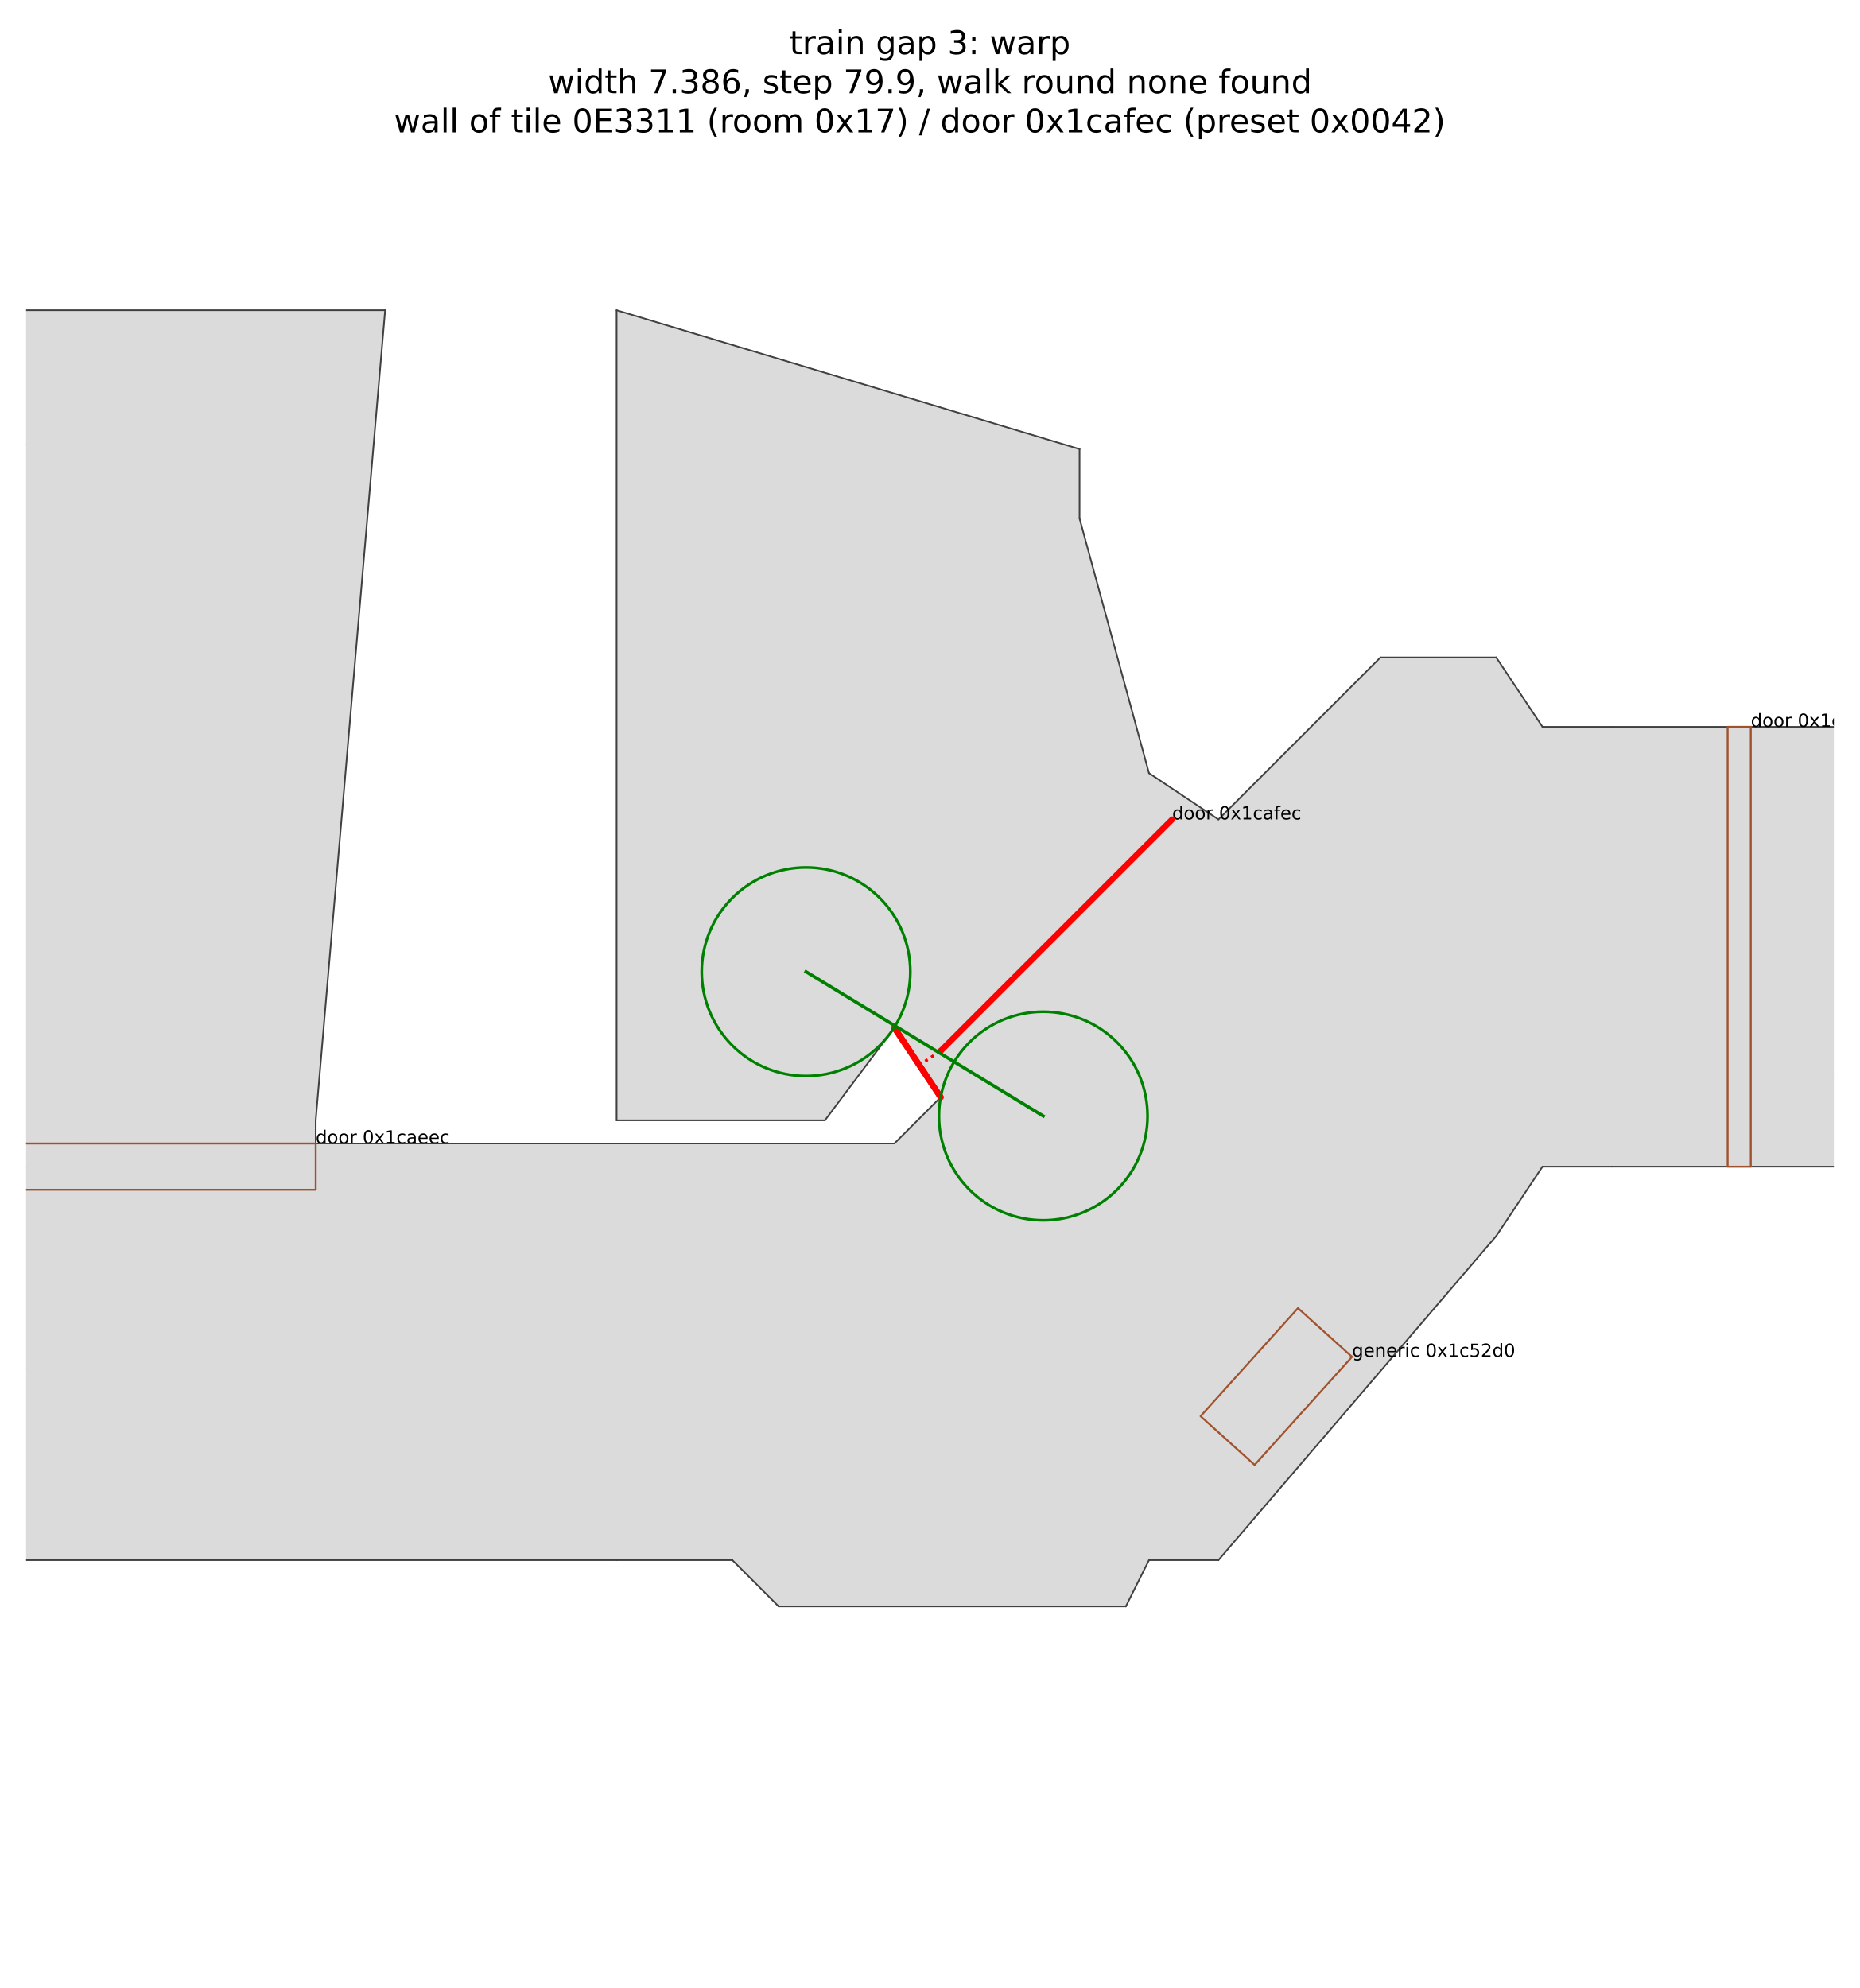
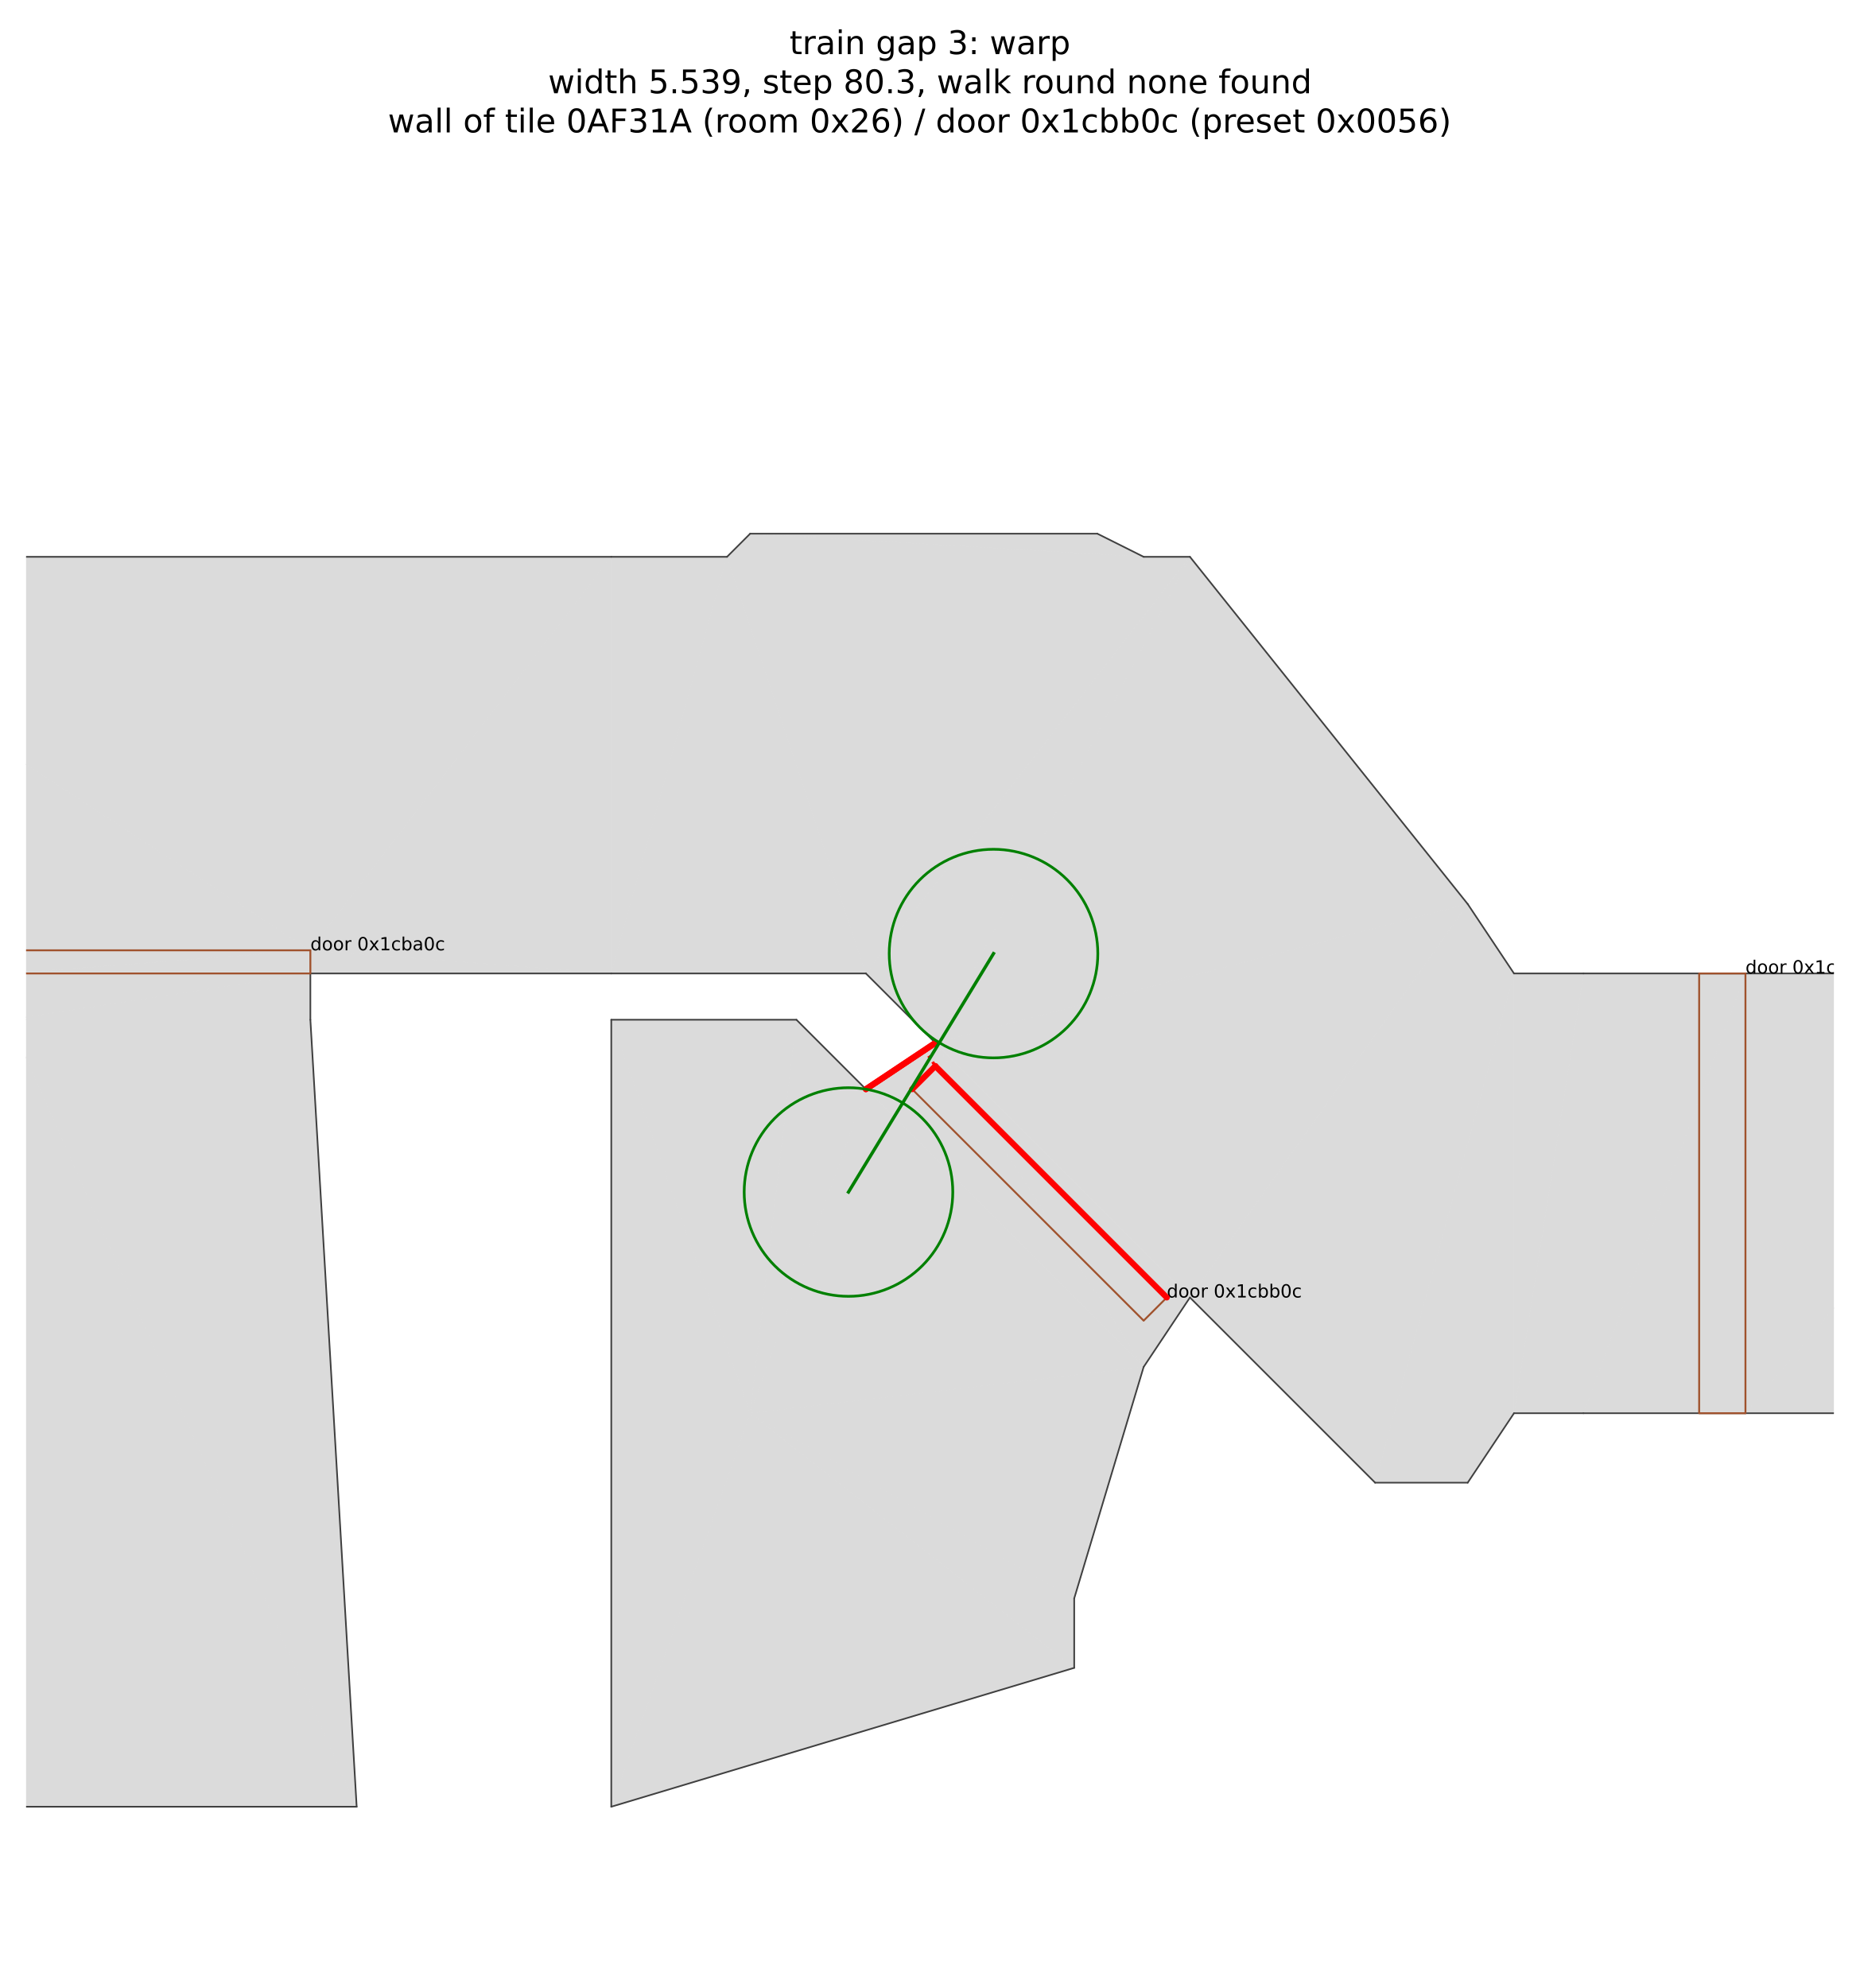
<svg xmlns="http://www.w3.org/2000/svg" width="513.36pt" height="548.704pt" viewBox="0 0 513.36 548.704" version="1.1">
  <style>path { vector-effect: non-scaling-stroke; }</style>
  <defs>
    <style type="text/css">*{stroke-linejoin: round; stroke-linecap: butt}</style>
  </defs>
  <g id="figure_1">
    <g id="patch_1">
      <path d="M 0 548.704  L 513.36 548.704  L 513.36 0  L 0 0  z " style="fill: #ffffff" />
    </g>
    <g id="axes_1">
      <g id="patch_2">
-         <path d="M 317.126 213.397  L 214.909 200.62  L 246.852 283.671  z " clip-path="url(#pb5d509a0ce)" style="fill: #dbdbdb; stroke: #dbdbdb; stroke-width: 0.3; stroke-linejoin: miter" />
+         <path d="M 405.091 249.517  L 328.428 153.689  L 258.154 287.848  z " clip-path="url(#pb5d509a0ce)" style="fill: #dbdbdb; stroke: #dbdbdb; stroke-width: 0.3; stroke-linejoin: miter" />
      </g>
      <g id="patch_3">
-         <path d="M 246.852 283.671  L 336.291 226.174  L 317.126 213.397  z " clip-path="url(#pb5d509a0ce)" style="fill: #dbdbdb; stroke: #dbdbdb; stroke-width: 0.3; stroke-linejoin: miter" />
+         <path d="M 200.658 153.689  L 168.715 268.682  L 238.989 268.682  z " clip-path="url(#pb5d509a0ce)" style="fill: #dbdbdb; stroke: #dbdbdb; stroke-width: 0.3; stroke-linejoin: miter" />
      </g>
      <g id="patch_4">
-         <path d="M 336.291 430.607  L 259.629 302.836  L 246.852 315.613  z " clip-path="url(#pb5d509a0ce)" style="fill: #dbdbdb; stroke: #dbdbdb; stroke-width: 0.3; stroke-linejoin: miter" />
+         <path d="M 207.047 390.064  L 168.715 281.459  L 168.715 498.669  z " clip-path="url(#pb5d509a0ce)" style="fill: #dbdbdb; stroke: #dbdbdb; stroke-width: 0.3; stroke-linejoin: miter" />
      </g>
      <g id="patch_5">
-         <path d="M 425.731 322.002  L 381.011 181.454  L 336.291 226.174  z " clip-path="url(#pb5d509a0ce)" style="fill: #dbdbdb; stroke: #dbdbdb; stroke-width: 0.3; stroke-linejoin: miter" />
+         <path d="M 315.651 153.689  L 302.874 147.3  L 207.047 147.3  z " clip-path="url(#pb5d509a0ce)" style="fill: #dbdbdb; stroke: #dbdbdb; stroke-width: 0.3; stroke-linejoin: miter" />
      </g>
      <g id="patch_6">
-         <path d="M 170.189 315.613  L 170.189 430.607  L 202.132 430.607  z " clip-path="url(#pb5d509a0ce)" style="fill: #dbdbdb; stroke: #dbdbdb; stroke-width: 0.3; stroke-linejoin: miter" />
+         <path d="M 379.537 409.23  L 417.868 390.064  L 417.868 268.682  z " clip-path="url(#pb5d509a0ce)" style="fill: #dbdbdb; stroke: #dbdbdb; stroke-width: 0.3; stroke-linejoin: miter" />
      </g>
      <g id="patch_7">
-         <path d="M 444.896 200.62  L 425.731 322.002  L 444.896 322.002  z " clip-path="url(#pb5d509a0ce)" style="fill: #dbdbdb; stroke: #dbdbdb; stroke-width: 0.3; stroke-linejoin: miter" />
+         <path d="M 207.047 390.064  L 168.715 498.669  L 296.486 460.338  z " clip-path="url(#pb5d509a0ce)" style="fill: #dbdbdb; stroke: #dbdbdb; stroke-width: 0.3; stroke-linejoin: miter" />
      </g>
      <g id="patch_8">
-         <path d="M 444.896 322.002  L 483.227 200.62  L 444.896 200.62  z " clip-path="url(#pb5d509a0ce)" style="fill: #dbdbdb; stroke: #dbdbdb; stroke-width: 0.3; stroke-linejoin: miter" />
+         <path d="M 168.715 153.689  L -80.437 153.689  L 85.664 262.294  z " clip-path="url(#pb5d509a0ce)" style="fill: #dbdbdb; stroke: #dbdbdb; stroke-width: 0.3; stroke-linejoin: miter" />
      </g>
      <g id="patch_9">
-         <path d="M -66.186 328.39  L 87.139 315.613  L 4.088 315.613  z " clip-path="url(#pb5d509a0ce)" style="fill: #dbdbdb; stroke: #dbdbdb; stroke-width: 0.3; stroke-linejoin: miter" />
+         <path d="M 85.664 268.682  L 2.613 268.682  L 2.613 281.459  z " clip-path="url(#pb5d509a0ce)" style="fill: #dbdbdb; stroke: #dbdbdb; stroke-width: 0.3; stroke-linejoin: miter" />
      </g>
      <g id="patch_10">
-         <path d="M -8.689 85.626  L 87.139 309.225  L 106.304 85.626  z " clip-path="url(#pb5d509a0ce)" style="fill: #dbdbdb; stroke: #dbdbdb; stroke-width: 0.3; stroke-linejoin: miter" />
+         <path d="M 328.428 358.122  L 379.537 409.23  L 417.868 268.682  z " clip-path="url(#pb5d509a0ce)" style="fill: #dbdbdb; stroke: #dbdbdb; stroke-width: 0.3; stroke-linejoin: miter" />
      </g>
      <g id="patch_11">
-         <path d="M 87.139 328.39  L -66.186 328.39  L -78.963 430.607  z " clip-path="url(#pb5d509a0ce)" style="fill: #dbdbdb; stroke: #dbdbdb; stroke-width: 0.3; stroke-linejoin: miter" />
+         <path d="M 315.651 377.287  L 258.154 287.848  L 238.989 300.625  z " clip-path="url(#pb5d509a0ce)" style="fill: #dbdbdb; stroke: #dbdbdb; stroke-width: 0.3; stroke-linejoin: miter" />
      </g>
      <g id="patch_12">
-         <path d="M 246.852 283.671  L 259.629 302.836  L 336.291 226.174  z " clip-path="url(#pb5d509a0ce)" style="fill: #dbdbdb; stroke: #dbdbdb; stroke-width: 0.3; stroke-linejoin: miter" />
+         <path d="M 238.989 268.682  L 258.154 287.848  L 328.428 153.689  z " clip-path="url(#pb5d509a0ce)" style="fill: #dbdbdb; stroke: #dbdbdb; stroke-width: 0.3; stroke-linejoin: miter" />
      </g>
      <g id="patch_13">
-         <path d="M 246.852 283.671  L 214.909 200.62  L 227.686 309.225  z " clip-path="url(#pb5d509a0ce)" style="fill: #dbdbdb; stroke: #dbdbdb; stroke-width: 0.3; stroke-linejoin: miter" />
+         <path d="M 238.989 300.625  L 207.047 390.064  L 315.651 377.287  z " clip-path="url(#pb5d509a0ce)" style="fill: #dbdbdb; stroke: #dbdbdb; stroke-width: 0.3; stroke-linejoin: miter" />
      </g>
      <g id="patch_14">
-         <path d="M 336.291 430.607  L 246.852 315.613  L 317.126 430.607  z " clip-path="url(#pb5d509a0ce)" style="fill: #dbdbdb; stroke: #dbdbdb; stroke-width: 0.3; stroke-linejoin: miter" />
+         <path d="M 200.658 153.689  L 168.715 153.689  L 168.715 268.682  z " clip-path="url(#pb5d509a0ce)" style="fill: #dbdbdb; stroke: #dbdbdb; stroke-width: 0.3; stroke-linejoin: miter" />
      </g>
      <g id="patch_15">
-         <path d="M 336.291 226.174  L 412.954 341.167  L 425.731 322.002  z " clip-path="url(#pb5d509a0ce)" style="fill: #dbdbdb; stroke: #dbdbdb; stroke-width: 0.3; stroke-linejoin: miter" />
+         <path d="M 437.033 268.682  L 417.868 390.064  L 437.033 390.064  z " clip-path="url(#pb5d509a0ce)" style="fill: #dbdbdb; stroke: #dbdbdb; stroke-width: 0.3; stroke-linejoin: miter" />
      </g>
      <g id="patch_16">
-         <path d="M 87.139 315.613  L 87.139 328.39  L 170.189 315.613  z " clip-path="url(#pb5d509a0ce)" style="fill: #dbdbdb; stroke: #dbdbdb; stroke-width: 0.3; stroke-linejoin: miter" />
+         <path d="M 437.033 390.064  L 481.753 268.682  L 437.033 268.682  z " clip-path="url(#pb5d509a0ce)" style="fill: #dbdbdb; stroke: #dbdbdb; stroke-width: 0.3; stroke-linejoin: miter" />
      </g>
      <g id="patch_17">
-         <path d="M 297.96 143.123  L 214.909 200.62  L 317.126 213.397  z " clip-path="url(#pb5d509a0ce)" style="fill: #dbdbdb; stroke: #dbdbdb; stroke-width: 0.3; stroke-linejoin: miter" />
+         <path d="M 2.613 268.682  L 85.664 262.294  L -67.661 262.294  z " clip-path="url(#pb5d509a0ce)" style="fill: #dbdbdb; stroke: #dbdbdb; stroke-width: 0.3; stroke-linejoin: miter" />
      </g>
      <g id="patch_18">
-         <path d="M 444.896 200.62  L 425.731 200.62  L 425.731 322.002  z " clip-path="url(#pb5d509a0ce)" style="fill: #dbdbdb; stroke: #dbdbdb; stroke-width: 0.3; stroke-linejoin: miter" />
+         <path d="M -80.437 153.689  L -67.661 262.294  L 85.664 262.294  z " clip-path="url(#pb5d509a0ce)" style="fill: #dbdbdb; stroke: #dbdbdb; stroke-width: 0.3; stroke-linejoin: miter" />
      </g>
      <g id="patch_19">
-         <path d="M -66.186 328.39  L 87.139 328.39  L 87.139 315.613  z " clip-path="url(#pb5d509a0ce)" style="fill: #dbdbdb; stroke: #dbdbdb; stroke-width: 0.3; stroke-linejoin: miter" />
+         <path d="M 98.442 498.669  L 2.613 281.459  L -16.552 498.669  z " clip-path="url(#pb5d509a0ce)" style="fill: #dbdbdb; stroke: #dbdbdb; stroke-width: 0.3; stroke-linejoin: miter" />
      </g>
      <g id="patch_20">
-         <path d="M -8.689 85.626  L 4.088 309.225  L 87.139 309.225  z " clip-path="url(#pb5d509a0ce)" style="fill: #dbdbdb; stroke: #dbdbdb; stroke-width: 0.3; stroke-linejoin: miter" />
+         <path d="M 417.868 268.682  L 405.091 249.517  L 328.428 358.122  z " clip-path="url(#pb5d509a0ce)" style="fill: #dbdbdb; stroke: #dbdbdb; stroke-width: 0.3; stroke-linejoin: miter" />
      </g>
      <g id="patch_21">
-         <path d="M 444.896 322.002  L 483.227 322.002  L 483.227 200.62  z " clip-path="url(#pb5d509a0ce)" style="fill: #dbdbdb; stroke: #dbdbdb; stroke-width: 0.3; stroke-linejoin: miter" />
+         <path d="M 315.651 377.287  L 328.428 358.122  L 258.154 287.848  z " clip-path="url(#pb5d509a0ce)" style="fill: #dbdbdb; stroke: #dbdbdb; stroke-width: 0.3; stroke-linejoin: miter" />
      </g>
      <g id="patch_22">
-         <path d="M 336.291 226.174  L 259.629 302.836  L 412.954 341.167  z " clip-path="url(#pb5d509a0ce)" style="fill: #dbdbdb; stroke: #dbdbdb; stroke-width: 0.3; stroke-linejoin: miter" />
+         <path d="M 219.823 281.459  L 207.047 390.064  L 238.989 300.625  z " clip-path="url(#pb5d509a0ce)" style="fill: #dbdbdb; stroke: #dbdbdb; stroke-width: 0.3; stroke-linejoin: miter" />
      </g>
      <g id="patch_23">
-         <path d="M 246.852 315.613  L 202.132 430.607  L 317.126 430.607  z " clip-path="url(#pb5d509a0ce)" style="fill: #dbdbdb; stroke: #dbdbdb; stroke-width: 0.3; stroke-linejoin: miter" />
+         <path d="M 315.651 153.689  L 238.989 268.682  L 328.428 153.689  z " clip-path="url(#pb5d509a0ce)" style="fill: #dbdbdb; stroke: #dbdbdb; stroke-width: 0.3; stroke-linejoin: miter" />
      </g>
      <g id="patch_24">
-         <path d="M 87.139 328.39  L 170.189 430.607  L 170.189 315.613  z " clip-path="url(#pb5d509a0ce)" style="fill: #dbdbdb; stroke: #dbdbdb; stroke-width: 0.3; stroke-linejoin: miter" />
+         <path d="M 315.651 377.287  L 207.047 390.064  L 296.486 441.172  z " clip-path="url(#pb5d509a0ce)" style="fill: #dbdbdb; stroke: #dbdbdb; stroke-width: 0.3; stroke-linejoin: miter" />
      </g>
      <g id="patch_25">
-         <path d="M 214.909 200.62  L 297.96 143.123  L 297.96 123.957  z " clip-path="url(#pb5d509a0ce)" style="fill: #dbdbdb; stroke: #dbdbdb; stroke-width: 0.3; stroke-linejoin: miter" />
+         <path d="M 168.715 268.682  L 85.664 262.294  L 85.664 268.682  z " clip-path="url(#pb5d509a0ce)" style="fill: #dbdbdb; stroke: #dbdbdb; stroke-width: 0.3; stroke-linejoin: miter" />
      </g>
      <g id="patch_26">
-         <path d="M 214.909 200.62  L 170.189 309.225  L 227.686 309.225  z " clip-path="url(#pb5d509a0ce)" style="fill: #dbdbdb; stroke: #dbdbdb; stroke-width: 0.3; stroke-linejoin: miter" />
+         <path d="M 437.033 268.682  L 417.868 268.682  L 417.868 390.064  z " clip-path="url(#pb5d509a0ce)" style="fill: #dbdbdb; stroke: #dbdbdb; stroke-width: 0.3; stroke-linejoin: miter" />
      </g>
      <g id="patch_27">
-         <path d="M 202.132 430.607  L 310.737 443.384  L 317.126 430.607  z " clip-path="url(#pb5d509a0ce)" style="fill: #dbdbdb; stroke: #dbdbdb; stroke-width: 0.3; stroke-linejoin: miter" />
+         <path d="M 2.613 268.682  L 85.664 268.682  L 85.664 262.294  z " clip-path="url(#pb5d509a0ce)" style="fill: #dbdbdb; stroke: #dbdbdb; stroke-width: 0.3; stroke-linejoin: miter" />
      </g>
      <g id="patch_28">
-         <path d="M 381.011 181.454  L 425.731 200.62  L 412.954 181.454  z " clip-path="url(#pb5d509a0ce)" style="fill: #dbdbdb; stroke: #dbdbdb; stroke-width: 0.3; stroke-linejoin: miter" />
+         <path d="M 437.033 390.064  L 481.753 390.064  L 481.753 268.682  z " clip-path="url(#pb5d509a0ce)" style="fill: #dbdbdb; stroke: #dbdbdb; stroke-width: 0.3; stroke-linejoin: miter" />
      </g>
      <g id="patch_29">
-         <path d="M 87.139 309.225  L 4.088 315.613  L 87.139 315.613  z " clip-path="url(#pb5d509a0ce)" style="fill: #dbdbdb; stroke: #dbdbdb; stroke-width: 0.3; stroke-linejoin: miter" />
+         <path d="M 98.442 498.669  L 85.664 281.459  L 2.613 281.459  z " clip-path="url(#pb5d509a0ce)" style="fill: #dbdbdb; stroke: #dbdbdb; stroke-width: 0.3; stroke-linejoin: miter" />
      </g>
      <g id="patch_30">
-         <path d="M 591.832 200.62  L 483.227 200.62  L 483.227 322.002  z " clip-path="url(#pb5d509a0ce)" style="fill: #dbdbdb; stroke: #dbdbdb; stroke-width: 0.3; stroke-linejoin: miter" />
+         <path d="M 583.969 268.682  L 481.753 390.064  L 583.969 390.064  z " clip-path="url(#pb5d509a0ce)" style="fill: #dbdbdb; stroke: #dbdbdb; stroke-width: 0.3; stroke-linejoin: miter" />
      </g>
      <g id="patch_31">
-         <path d="M 591.832 200.62  L 483.227 322.002  L 591.832 322.002  z " clip-path="url(#pb5d509a0ce)" style="fill: #dbdbdb; stroke: #dbdbdb; stroke-width: 0.3; stroke-linejoin: miter" />
+         <path d="M 168.715 268.682  L 168.715 153.689  L 85.664 262.294  z " clip-path="url(#pb5d509a0ce)" style="fill: #dbdbdb; stroke: #dbdbdb; stroke-width: 0.3; stroke-linejoin: miter" />
      </g>
      <g id="patch_32">
-         <path d="M 259.629 302.836  L 336.291 430.607  L 412.954 341.167  z " clip-path="url(#pb5d509a0ce)" style="fill: #dbdbdb; stroke: #dbdbdb; stroke-width: 0.3; stroke-linejoin: miter" />
+         <path d="M 405.091 249.517  L 258.154 287.848  L 328.428 358.122  z " clip-path="url(#pb5d509a0ce)" style="fill: #dbdbdb; stroke: #dbdbdb; stroke-width: 0.3; stroke-linejoin: miter" />
      </g>
      <g id="patch_33">
-         <path d="M 246.852 315.613  L 170.189 315.613  L 202.132 430.607  z " clip-path="url(#pb5d509a0ce)" style="fill: #dbdbdb; stroke: #dbdbdb; stroke-width: 0.3; stroke-linejoin: miter" />
+         <path d="M 315.651 153.689  L 200.658 153.689  L 238.989 268.682  z " clip-path="url(#pb5d509a0ce)" style="fill: #dbdbdb; stroke: #dbdbdb; stroke-width: 0.3; stroke-linejoin: miter" />
      </g>
      <g id="patch_34">
-         <path d="M 170.189 85.626  L 170.189 309.225  L 214.909 200.62  z " clip-path="url(#pb5d509a0ce)" style="fill: #dbdbdb; stroke: #dbdbdb; stroke-width: 0.3; stroke-linejoin: miter" />
+         <path d="M 219.823 281.459  L 168.715 281.459  L 207.047 390.064  z " clip-path="url(#pb5d509a0ce)" style="fill: #dbdbdb; stroke: #dbdbdb; stroke-width: 0.3; stroke-linejoin: miter" />
      </g>
      <g id="patch_35">
-         <path d="M 297.96 123.957  L 170.189 85.626  L 214.909 200.62  z " clip-path="url(#pb5d509a0ce)" style="fill: #dbdbdb; stroke: #dbdbdb; stroke-width: 0.3; stroke-linejoin: miter" />
+         <path d="M 296.486 460.338  L 296.486 441.172  L 207.047 390.064  z " clip-path="url(#pb5d509a0ce)" style="fill: #dbdbdb; stroke: #dbdbdb; stroke-width: 0.3; stroke-linejoin: miter" />
      </g>
      <g id="patch_36">
-         <path d="M 202.132 430.607  L 214.909 443.384  L 310.737 443.384  z " clip-path="url(#pb5d509a0ce)" style="fill: #dbdbdb; stroke: #dbdbdb; stroke-width: 0.3; stroke-linejoin: miter" />
+         <path d="M 315.651 153.689  L 207.047 147.3  L 200.658 153.689  z " clip-path="url(#pb5d509a0ce)" style="fill: #dbdbdb; stroke: #dbdbdb; stroke-width: 0.3; stroke-linejoin: miter" />
      </g>
      <g id="patch_37">
-         <path d="M 425.731 322.002  L 425.731 200.62  L 381.011 181.454  z " clip-path="url(#pb5d509a0ce)" style="fill: #dbdbdb; stroke: #dbdbdb; stroke-width: 0.3; stroke-linejoin: miter" />
+         <path d="M 405.091 409.23  L 417.868 390.064  L 379.537 409.23  z " clip-path="url(#pb5d509a0ce)" style="fill: #dbdbdb; stroke: #dbdbdb; stroke-width: 0.3; stroke-linejoin: miter" />
      </g>
      <g id="patch_38">
-         <path d="M 87.139 328.39  L -78.963 430.607  L 170.189 430.607  z " clip-path="url(#pb5d509a0ce)" style="fill: #dbdbdb; stroke: #dbdbdb; stroke-width: 0.3; stroke-linejoin: miter" />
+         <path d="M 85.664 268.682  L 2.613 281.459  L 85.664 281.459  z " clip-path="url(#pb5d509a0ce)" style="fill: #dbdbdb; stroke: #dbdbdb; stroke-width: 0.3; stroke-linejoin: miter" />
      </g>
      <g id="patch_39">
-         <path d="M 87.139 309.225  L 4.088 309.225  L 4.088 315.613  z " clip-path="url(#pb5d509a0ce)" style="fill: #dbdbdb; stroke: #dbdbdb; stroke-width: 0.3; stroke-linejoin: miter" />
+         <path d="M 583.969 268.682  L 481.753 268.682  L 481.753 390.064  z " clip-path="url(#pb5d509a0ce)" style="fill: #dbdbdb; stroke: #dbdbdb; stroke-width: 0.3; stroke-linejoin: miter" />
      </g>
      <g id="line2d_1">
-         <path d="M 336.291 226.174  L 317.126 213.397  " clip-path="url(#pb5d509a0ce)" style="fill: none; stroke: #404040; stroke-width: 0.6; stroke-linecap: round" />
+         <path d="M 405.091 249.517  L 328.428 153.689  " clip-path="url(#pb5d509a0ce)" style="fill: none; stroke: #404040; stroke-width: 0.6; stroke-linecap: round" />
      </g>
      <g id="line2d_2">
-         <path d="M 259.629 302.836  L 246.852 315.613  " clip-path="url(#pb5d509a0ce)" style="fill: none; stroke: #404040; stroke-width: 0.6; stroke-linecap: round" />
+         <path d="M 168.715 268.682  L 238.989 268.682  " clip-path="url(#pb5d509a0ce)" style="fill: none; stroke: #404040; stroke-width: 0.6; stroke-linecap: round" />
      </g>
      <g id="line2d_3">
-         <path d="M 381.011 181.454  L 336.291 226.174  " clip-path="url(#pb5d509a0ce)" style="fill: none; stroke: #404040; stroke-width: 0.6; stroke-linecap: round" />
+         <path d="M 168.715 281.459  L 168.715 498.669  " clip-path="url(#pb5d509a0ce)" style="fill: none; stroke: #404040; stroke-width: 0.6; stroke-linecap: round" />
      </g>
      <g id="line2d_4">
-         <path d="M 170.189 430.607  L 202.132 430.607  " clip-path="url(#pb5d509a0ce)" style="fill: none; stroke: #404040; stroke-width: 0.6; stroke-linecap: round" />
+         <path d="M 315.651 153.689  L 302.874 147.3  " clip-path="url(#pb5d509a0ce)" style="fill: none; stroke: #404040; stroke-width: 0.6; stroke-linecap: round" />
      </g>
      <g id="line2d_5">
-         <path d="M 425.731 322.002  L 444.896 322.002  " clip-path="url(#pb5d509a0ce)" style="fill: none; stroke: #404040; stroke-width: 0.6; stroke-linecap: round" />
+         <path d="M 302.874 147.3  L 207.047 147.3  " clip-path="url(#pb5d509a0ce)" style="fill: none; stroke: #404040; stroke-width: 0.6; stroke-linecap: round" />
      </g>
      <g id="line2d_6">
-         <path d="M 483.227 200.62  L 444.896 200.62  " clip-path="url(#pb5d509a0ce)" style="fill: none; stroke: #404040; stroke-width: 0.6; stroke-linecap: round" />
+         <path d="M 168.715 498.669  L 296.486 460.338  " clip-path="url(#pb5d509a0ce)" style="fill: none; stroke: #404040; stroke-width: 0.6; stroke-linecap: round" />
      </g>
      <g id="line2d_7">
-         <path d="M 87.139 309.225  L 106.304 85.626  " clip-path="url(#pb5d509a0ce)" style="fill: none; stroke: #404040; stroke-width: 0.6; stroke-linecap: round" />
+         <path d="M 168.715 153.689  L -1 153.689  " clip-path="url(#pb5d509a0ce)" style="fill: none; stroke: #404040; stroke-width: 0.6; stroke-linecap: round" />
      </g>
      <g id="line2d_8">
-         <path d="M 106.304 85.626  L -1 85.626  " clip-path="url(#pb5d509a0ce)" style="fill: none; stroke: #404040; stroke-width: 0.6; stroke-linecap: round" />
+         <path d="M 2.613 268.682  L 2.613 281.459  " clip-path="url(#pb5d509a0ce)" style="fill: none; stroke: #404040; stroke-width: 0.6; stroke-linecap: round" />
      </g>
      <g id="line2d_9">
-         <path d="M 246.852 283.671  L 259.629 302.836  " clip-path="url(#pb5d509a0ce)" style="fill: none; stroke: #404040; stroke-width: 0.6; stroke-linecap: round" />
+         <path d="M 328.428 358.122  L 379.537 409.23  " clip-path="url(#pb5d509a0ce)" style="fill: none; stroke: #404040; stroke-width: 0.6; stroke-linecap: round" />
      </g>
      <g id="line2d_10">
-         <path d="M 227.686 309.225  L 246.852 283.671  " clip-path="url(#pb5d509a0ce)" style="fill: none; stroke: #404040; stroke-width: 0.6; stroke-linecap: round" />
+         <path d="M 258.154 287.848  L 238.989 300.625  " clip-path="url(#pb5d509a0ce)" style="fill: none; stroke: #404040; stroke-width: 0.6; stroke-linecap: round" />
      </g>
      <g id="line2d_11">
-         <path d="M 317.126 430.607  L 336.291 430.607  " clip-path="url(#pb5d509a0ce)" style="fill: none; stroke: #404040; stroke-width: 0.6; stroke-linecap: round" />
+         <path d="M 238.989 268.682  L 258.154 287.848  " clip-path="url(#pb5d509a0ce)" style="fill: none; stroke: #404040; stroke-width: 0.6; stroke-linecap: round" />
      </g>
      <g id="line2d_12">
-         <path d="M 412.954 341.167  L 425.731 322.002  " clip-path="url(#pb5d509a0ce)" style="fill: none; stroke: #404040; stroke-width: 0.6; stroke-linecap: round" />
+         <path d="M 200.658 153.689  L 168.715 153.689  " clip-path="url(#pb5d509a0ce)" style="fill: none; stroke: #404040; stroke-width: 0.6; stroke-linecap: round" />
      </g>
      <g id="line2d_13">
-         <path d="M 170.189 315.613  L 87.139 315.613  " clip-path="url(#pb5d509a0ce)" style="fill: none; stroke: #404040; stroke-width: 0.6; stroke-linecap: round" />
+         <path d="M 417.868 390.064  L 437.033 390.064  " clip-path="url(#pb5d509a0ce)" style="fill: none; stroke: #404040; stroke-width: 0.6; stroke-linecap: round" />
      </g>
      <g id="line2d_14">
-         <path d="M 317.126 213.397  L 297.96 143.123  " clip-path="url(#pb5d509a0ce)" style="fill: none; stroke: #404040; stroke-width: 0.6; stroke-linecap: round" />
+         <path d="M 481.753 268.682  L 437.033 268.682  " clip-path="url(#pb5d509a0ce)" style="fill: none; stroke: #404040; stroke-width: 0.6; stroke-linecap: round" />
      </g>
      <g id="line2d_15">
-         <path d="M 444.896 200.62  L 425.731 200.62  " clip-path="url(#pb5d509a0ce)" style="fill: none; stroke: #404040; stroke-width: 0.6; stroke-linecap: round" />
+         <path d="M 2.613 281.459  L -1 322.41  " clip-path="url(#pb5d509a0ce)" style="fill: none; stroke: #404040; stroke-width: 0.6; stroke-linecap: round" />
      </g>
      <g id="line2d_16">
-         <path d="M -1 220.188  L 4.088 309.225  " clip-path="url(#pb5d509a0ce)" style="fill: none; stroke: #404040; stroke-width: 0.6; stroke-linecap: round" />
+         <path d="M -1 498.669  L 98.442 498.669  " clip-path="url(#pb5d509a0ce)" style="fill: none; stroke: #404040; stroke-width: 0.6; stroke-linecap: round" />
      </g>
      <g id="line2d_17">
-         <path d="M 444.896 322.002  L 483.227 322.002  " clip-path="url(#pb5d509a0ce)" style="fill: none; stroke: #404040; stroke-width: 0.6; stroke-linecap: round" />
+         <path d="M 417.868 268.682  L 405.091 249.517  " clip-path="url(#pb5d509a0ce)" style="fill: none; stroke: #404040; stroke-width: 0.6; stroke-linecap: round" />
      </g>
      <g id="line2d_18">
-         <path d="M 297.96 143.123  L 297.96 123.957  " clip-path="url(#pb5d509a0ce)" style="fill: none; stroke: #404040; stroke-width: 0.6; stroke-linecap: round" />
+         <path d="M 315.651 377.287  L 328.428 358.122  " clip-path="url(#pb5d509a0ce)" style="fill: none; stroke: #404040; stroke-width: 0.6; stroke-linecap: round" />
      </g>
      <g id="line2d_19">
-         <path d="M 170.189 309.225  L 227.686 309.225  " clip-path="url(#pb5d509a0ce)" style="fill: none; stroke: #404040; stroke-width: 0.6; stroke-linecap: round" />
+         <path d="M 238.989 300.625  L 219.823 281.459  " clip-path="url(#pb5d509a0ce)" style="fill: none; stroke: #404040; stroke-width: 0.6; stroke-linecap: round" />
      </g>
      <g id="line2d_20">
-         <path d="M 310.737 443.384  L 317.126 430.607  " clip-path="url(#pb5d509a0ce)" style="fill: none; stroke: #404040; stroke-width: 0.6; stroke-linecap: round" />
+         <path d="M 328.428 153.689  L 315.651 153.689  " clip-path="url(#pb5d509a0ce)" style="fill: none; stroke: #404040; stroke-width: 0.6; stroke-linecap: round" />
      </g>
      <g id="line2d_21">
-         <path d="M 425.731 200.62  L 412.954 181.454  " clip-path="url(#pb5d509a0ce)" style="fill: none; stroke: #404040; stroke-width: 0.6; stroke-linecap: round" />
+         <path d="M 296.486 441.172  L 315.651 377.287  " clip-path="url(#pb5d509a0ce)" style="fill: none; stroke: #404040; stroke-width: 0.6; stroke-linecap: round" />
      </g>
      <g id="line2d_22">
-         <path d="M 412.954 181.454  L 381.011 181.454  " clip-path="url(#pb5d509a0ce)" style="fill: none; stroke: #404040; stroke-width: 0.6; stroke-linecap: round" />
+         <path d="M 85.664 268.682  L 168.715 268.682  " clip-path="url(#pb5d509a0ce)" style="fill: none; stroke: #404040; stroke-width: 0.6; stroke-linecap: round" />
      </g>
      <g id="line2d_23">
-         <path d="M 87.139 315.613  L 87.139 309.225  " clip-path="url(#pb5d509a0ce)" style="fill: none; stroke: #404040; stroke-width: 0.6; stroke-linecap: round" />
+         <path d="M 437.033 268.682  L 417.868 268.682  " clip-path="url(#pb5d509a0ce)" style="fill: none; stroke: #404040; stroke-width: 0.6; stroke-linecap: round" />
      </g>
      <g id="line2d_24">
-         <path d="M 514.36 200.62  L 483.227 200.62  " clip-path="url(#pb5d509a0ce)" style="fill: none; stroke: #404040; stroke-width: 0.6; stroke-linecap: round" />
+         <path d="M 437.033 390.064  L 481.753 390.064  " clip-path="url(#pb5d509a0ce)" style="fill: none; stroke: #404040; stroke-width: 0.6; stroke-linecap: round" />
      </g>
      <g id="line2d_25">
-         <path d="M 483.227 322.002  L 514.36 322.002  " clip-path="url(#pb5d509a0ce)" style="fill: none; stroke: #404040; stroke-width: 0.6; stroke-linecap: round" />
+         <path d="M 98.442 498.669  L 85.664 281.459  " clip-path="url(#pb5d509a0ce)" style="fill: none; stroke: #404040; stroke-width: 0.6; stroke-linecap: round" />
      </g>
      <g id="line2d_26">
-         <path d="M 336.291 430.607  L 412.954 341.167  " clip-path="url(#pb5d509a0ce)" style="fill: none; stroke: #404040; stroke-width: 0.6; stroke-linecap: round" />
+         <path d="M 481.753 390.064  L 514.36 390.064  " clip-path="url(#pb5d509a0ce)" style="fill: none; stroke: #404040; stroke-width: 0.6; stroke-linecap: round" />
      </g>
      <g id="line2d_27">
-         <path d="M 246.852 315.613  L 170.189 315.613  " clip-path="url(#pb5d509a0ce)" style="fill: none; stroke: #404040; stroke-width: 0.6; stroke-linecap: round" />
+         <path d="M 219.823 281.459  L 168.715 281.459  " clip-path="url(#pb5d509a0ce)" style="fill: none; stroke: #404040; stroke-width: 0.6; stroke-linecap: round" />
      </g>
      <g id="line2d_28">
-         <path d="M 170.189 85.626  L 170.189 309.225  " clip-path="url(#pb5d509a0ce)" style="fill: none; stroke: #404040; stroke-width: 0.6; stroke-linecap: round" />
+         <path d="M 296.486 460.338  L 296.486 441.172  " clip-path="url(#pb5d509a0ce)" style="fill: none; stroke: #404040; stroke-width: 0.6; stroke-linecap: round" />
      </g>
      <g id="line2d_29">
-         <path d="M 297.96 123.957  L 170.189 85.626  " clip-path="url(#pb5d509a0ce)" style="fill: none; stroke: #404040; stroke-width: 0.6; stroke-linecap: round" />
+         <path d="M 207.047 147.3  L 200.658 153.689  " clip-path="url(#pb5d509a0ce)" style="fill: none; stroke: #404040; stroke-width: 0.6; stroke-linecap: round" />
      </g>
      <g id="line2d_30">
-         <path d="M 202.132 430.607  L 214.909 443.384  " clip-path="url(#pb5d509a0ce)" style="fill: none; stroke: #404040; stroke-width: 0.6; stroke-linecap: round" />
+         <path d="M 405.091 409.23  L 417.868 390.064  " clip-path="url(#pb5d509a0ce)" style="fill: none; stroke: #404040; stroke-width: 0.6; stroke-linecap: round" />
      </g>
      <g id="line2d_31">
-         <path d="M 214.909 443.384  L 310.737 443.384  " clip-path="url(#pb5d509a0ce)" style="fill: none; stroke: #404040; stroke-width: 0.6; stroke-linecap: round" />
+         <path d="M 379.537 409.23  L 405.091 409.23  " clip-path="url(#pb5d509a0ce)" style="fill: none; stroke: #404040; stroke-width: 0.6; stroke-linecap: round" />
      </g>
      <g id="line2d_32">
-         <path d="M -1 430.607  L 170.189 430.607  " clip-path="url(#pb5d509a0ce)" style="fill: none; stroke: #404040; stroke-width: 0.6; stroke-linecap: round" />
+         <path d="M 85.664 281.459  L 85.664 268.682  " clip-path="url(#pb5d509a0ce)" style="fill: none; stroke: #404040; stroke-width: 0.6; stroke-linecap: round" />
      </g>
      <g id="line2d_33">
-         <path d="M 4.088 309.225  L 4.088 315.613  " clip-path="url(#pb5d509a0ce)" style="fill: none; stroke: #404040; stroke-width: 0.6; stroke-linecap: round" />
+         <path d="M 514.36 268.682  L 481.753 268.682  " clip-path="url(#pb5d509a0ce)" style="fill: none; stroke: #404040; stroke-width: 0.6; stroke-linecap: round" />
      </g>
      <g id="line2d_34">
-         <path d="M 483.228 200.62  L 483.228 322.002  L 476.839 322.002  L 476.839 200.62  L 483.228 200.62  " clip-path="url(#pb5d509a0ce)" style="fill: none; stroke: #a0522d; stroke-width: 0.7; stroke-linecap: square" />
+         <path d="M 481.753 268.682  L 481.753 390.064  L 468.975 390.064  L 468.975 268.682  L 481.753 268.682  " clip-path="url(#pb5d509a0ce)" style="fill: none; stroke: #a0522d; stroke-width: 0.7; stroke-linecap: square" />
      </g>
      <g id="text_1">
        <g clip-path="url(#pb5d509a0ce)">
-           <text style="font-size: 5px; font-family: 'DejaVu Sans', 'Bitstream Vera Sans', 'Computer Modern Sans Serif', 'Lucida Grande', 'Verdana', 'Geneva', 'Lucid', 'Arial', 'Helvetica', 'Avant Garde', sans-serif; text-anchor: start" x="483.228" y="200.62" transform="rotate(-0 483.2276 200.6197)">door 0x1ca0ac</text>
+           <text style="font-size: 5px; font-family: 'DejaVu Sans', 'Bitstream Vera Sans', 'Computer Modern Sans Serif', 'Lucida Grande', 'Verdana', 'Geneva', 'Lucid', 'Arial', 'Helvetica', 'Avant Garde', sans-serif; text-anchor: start" x="481.753" y="268.682" transform="rotate(-0 481.7528 268.6822)">door 0x1ca2ac</text>
        </g>
      </g>
      <g id="line2d_35">
        <path clip-path="url(#pb5d509a0ce)" style="fill: none; stroke: #a0522d; stroke-width: 0.7; stroke-linecap: square" />
      </g>
      <g id="text_2">
        <g clip-path="url(#pb5d509a0ce)">
-           <text style="font-size: 5px; font-family: 'DejaVu Sans', 'Bitstream Vera Sans', 'Computer Modern Sans Serif', 'Lucida Grande', 'Verdana', 'Geneva', 'Lucid', 'Arial', 'Helvetica', 'Avant Garde', sans-serif; text-anchor: start" x="598.221" y="200.62" transform="rotate(-0 598.2209 200.6197)">door 0x1ca1ac</text>
+           <text style="font-size: 5px; font-family: 'DejaVu Sans', 'Bitstream Vera Sans', 'Computer Modern Sans Serif', 'Lucida Grande', 'Verdana', 'Geneva', 'Lucid', 'Arial', 'Helvetica', 'Avant Garde', sans-serif; text-anchor: start" x="596.747" y="268.682" transform="rotate(-0 596.7466 268.6822)">door 0x1ca3ac</text>
        </g>
      </g>
      <g id="line2d_36">
-         <path d="M 323.515 226.174  L 259.63 290.06  L 259.629 290.059  L 259.628 290.059  L 323.513 226.173  L 323.514 226.174  L 323.515 226.174  " clip-path="url(#pb5d509a0ce)" style="fill: none; stroke: #a0522d; stroke-width: 0.7; stroke-linecap: square" />
+         <path d="M 322.04 358.12  L 322.039 358.121  L 315.65 364.511  L 251.763 300.626  L 251.764 300.625  L 258.154 294.236  L 322.04 358.12  " clip-path="url(#pb5d509a0ce)" style="fill: none; stroke: #a0522d; stroke-width: 0.7; stroke-linecap: square" />
      </g>
      <g id="text_3">
        <g clip-path="url(#pb5d509a0ce)">
-           <text style="font-size: 5px; font-family: 'DejaVu Sans', 'Bitstream Vera Sans', 'Computer Modern Sans Serif', 'Lucida Grande', 'Verdana', 'Geneva', 'Lucid', 'Arial', 'Helvetica', 'Avant Garde', sans-serif; text-anchor: start" x="323.515" y="226.174" transform="rotate(-0 323.5146 226.1742)">door 0x1cafec</text>
+           <text style="font-size: 5px; font-family: 'DejaVu Sans', 'Bitstream Vera Sans', 'Computer Modern Sans Serif', 'Lucida Grande', 'Verdana', 'Geneva', 'Lucid', 'Arial', 'Helvetica', 'Avant Garde', sans-serif; text-anchor: start" x="322.04" y="358.12" transform="rotate(-0 322.0403 358.1204)">door 0x1cbb0c</text>
        </g>
      </g>
      <g id="line2d_37">
-         <path d="M 87.139 315.613  L 87.139 315.613  L 87.139 328.39  L 4.088 328.39  L 4.088 328.39  L 4.088 315.613  L 87.139 315.613  " clip-path="url(#pb5d509a0ce)" style="fill: none; stroke: #a0522d; stroke-width: 0.7; stroke-linecap: square" />
+         <path d="M 85.664 262.294  L 85.664 262.294  L 85.664 268.682  L 2.613 268.682  L 2.613 268.682  L 2.613 262.294  L 85.664 262.294  " clip-path="url(#pb5d509a0ce)" style="fill: none; stroke: #a0522d; stroke-width: 0.7; stroke-linecap: square" />
      </g>
      <g id="text_4">
        <g clip-path="url(#pb5d509a0ce)">
-           <text style="font-size: 5px; font-family: 'DejaVu Sans', 'Bitstream Vera Sans', 'Computer Modern Sans Serif', 'Lucida Grande', 'Verdana', 'Geneva', 'Lucid', 'Arial', 'Helvetica', 'Avant Garde', sans-serif; text-anchor: start" x="87.139" y="315.613" transform="rotate(-0 87.13879 315.6132)">door 0x1caeec</text>
-         </g>
+           <text style="font-size: 5px; font-family: 'DejaVu Sans', 'Bitstream Vera Sans', 'Computer Modern Sans Serif', 'Lucida Grande', 'Verdana', 'Geneva', 'Lucid', 'Arial', 'Helvetica', 'Avant Garde', sans-serif; text-anchor: start" x="85.664" y="262.294" transform="rotate(-0 85.66395 262.2936)">door 0x1cba0c</text>
+         </g>
+       </g>
+       <g id="text_5">
+         <text style="font-size: 9px; font-family: 'DejaVu Sans', 'Bitstream Vera Sans', 'Computer Modern Sans Serif', 'Lucida Grande', 'Verdana', 'Geneva', 'Lucid', 'Arial', 'Helvetica', 'Avant Garde', sans-serif" transform="translate(217.9209 14.93947)">train gap 3: warp</text>
+         <text style="font-size: 9px; font-family: 'DejaVu Sans', 'Bitstream Vera Sans', 'Computer Modern Sans Serif', 'Lucida Grande', 'Verdana', 'Geneva', 'Lucid', 'Arial', 'Helvetica', 'Avant Garde', sans-serif" transform="translate(151.2865 25.74193)">width 5.539, step 80.3, walk round none found</text>
+         <text style="font-size: 9px; font-family: 'DejaVu Sans', 'Bitstream Vera Sans', 'Computer Modern Sans Serif', 'Lucida Grande', 'Verdana', 'Geneva', 'Lucid', 'Arial', 'Helvetica', 'Avant Garde', sans-serif" transform="translate(107.081 36.5444)">wall of tile 0AF31A (room 0x26)  /  door 0x1cbb0c (preset 0x0056)</text>
      </g>
      <g id="line2d_38">
-         <path d="M 373.161 374.5  L 346.286 404.32  L 346.273 404.323  L 331.363 390.886  L 358.237 361.065  L 358.251 361.063  L 373.161 374.5  " clip-path="url(#pb5d509a0ce)" style="fill: none; stroke: #a0522d; stroke-width: 0.7; stroke-linecap: square" />
-       </g>
-       <g id="text_5">
-         <g clip-path="url(#pb5d509a0ce)">
-           <text style="font-size: 5px; font-family: 'DejaVu Sans', 'Bitstream Vera Sans', 'Computer Modern Sans Serif', 'Lucida Grande', 'Verdana', 'Geneva', 'Lucid', 'Arial', 'Helvetica', 'Avant Garde', sans-serif; text-anchor: start" x="373.161" y="374.5" transform="rotate(-0 373.1609 374.5001)">generic 0x1c52d0</text>
-         </g>
-       </g>
-       <g id="text_6">
-         <text style="font-size: 9px; font-family: 'DejaVu Sans', 'Bitstream Vera Sans', 'Computer Modern Sans Serif', 'Lucida Grande', 'Verdana', 'Geneva', 'Lucid', 'Arial', 'Helvetica', 'Avant Garde', sans-serif" transform="translate(217.9209 14.93947)">train gap 3: warp</text>
-         <text style="font-size: 9px; font-family: 'DejaVu Sans', 'Bitstream Vera Sans', 'Computer Modern Sans Serif', 'Lucida Grande', 'Verdana', 'Geneva', 'Lucid', 'Arial', 'Helvetica', 'Avant Garde', sans-serif" transform="translate(151.2865 25.74193)">width 7.386, step 79.9, walk round none found</text>
-         <text style="font-size: 9px; font-family: 'DejaVu Sans', 'Bitstream Vera Sans', 'Computer Modern Sans Serif', 'Lucida Grande', 'Verdana', 'Geneva', 'Lucid', 'Arial', 'Helvetica', 'Avant Garde', sans-serif" transform="translate(108.7221 36.5444)">wall of tile 0E3311 (room 0x17)  /  door 0x1cafec (preset 0x0042)</text>
+         <path d="M 258.154 287.848  L 238.989 300.625  " clip-path="url(#pb5d509a0ce)" style="fill: none; stroke: #ff0000; stroke-width: 2.2; stroke-linecap: round" />
      </g>
      <g id="line2d_39">
-         <path d="M 246.852 283.671  L 259.629 302.836  " clip-path="url(#pb5d509a0ce)" style="fill: none; stroke: #ff0000; stroke-width: 2.2; stroke-linecap: round" />
+         <path d="M 251.764 300.625  L 258.154 294.236  " clip-path="url(#pb5d509a0ce)" style="fill: none; stroke: #ff0000; stroke-width: 2.2; stroke-linecap: round" />
      </g>
      <g id="line2d_40">
-         <path d="M 259.629 290.059  L 259.628 290.059  " clip-path="url(#pb5d509a0ce)" style="fill: none; stroke: #ff0000; stroke-width: 2.2; stroke-linecap: round" />
+         <path d="M 258.154 287.848  L 238.989 300.625  " clip-path="url(#pb5d509a0ce)" style="fill: none; stroke: #ff0000; stroke-width: 2.2; stroke-linecap: round" />
      </g>
      <g id="line2d_41">
-         <path d="M 246.852 283.671  L 259.629 302.836  " clip-path="url(#pb5d509a0ce)" style="fill: none; stroke: #ff0000; stroke-width: 2.2; stroke-linecap: round" />
+         <path d="M 258.154 294.236  L 322.04 358.12  " clip-path="url(#pb5d509a0ce)" style="fill: none; stroke: #ff0000; stroke-width: 2.2; stroke-linecap: round" />
      </g>
      <g id="line2d_42">
-         <path d="M 259.628 290.059  L 323.513 226.173  " clip-path="url(#pb5d509a0ce)" style="fill: none; stroke: #ff0000; stroke-width: 2.2; stroke-linecap: round" />
+         <path d="M 255.206 289.813  L 258.154 294.236  " clip-path="url(#pb5d509a0ce)" style="fill: none; stroke-dasharray: 1,1.65; stroke-dashoffset: 0; stroke: #ff0000" />
      </g>
      <g id="line2d_43">
-         <path d="M 253.732 293.99  L 259.628 290.059  " clip-path="url(#pb5d509a0ce)" style="fill: none; stroke-dasharray: 1,1.65; stroke-dashoffset: 0; stroke: #ff0000" />
+         <path d="M 255.206 289.813  L 258.154 294.236  " clip-path="url(#pb5d509a0ce)" style="fill: none; stroke-dasharray: 1,1.65; stroke-dashoffset: 0; stroke: #ff0000" />
      </g>
      <g id="line2d_44">
-         <path d="M 253.732 293.99  L 259.628 290.059  " clip-path="url(#pb5d509a0ce)" style="fill: none; stroke-dasharray: 1,1.65; stroke-dashoffset: 0; stroke: #ff0000" />
-       </g>
-       <g id="line2d_45">
-         <path d="M 222.466 268.207  L 287.942 308.032  " clip-path="url(#pb5d509a0ce)" style="fill: none; stroke: #008000; stroke-width: 1.2; stroke-linecap: square" />
+         <path d="M 274.214 263.197  L 234.185 329.008  " clip-path="url(#pb5d509a0ce)" style="fill: none; stroke: #008000; stroke-width: 1.2; stroke-linecap: square" />
      </g>
      <g id="patch_40">
-         <path d="M 222.466 296.993  C 230.101 296.993 237.423 293.96 242.821 288.562  C 248.219 283.164 251.253 275.841 251.253 268.207  C 251.253 260.573 248.219 253.25 242.821 247.852  C 237.423 242.454 230.101 239.421 222.466 239.421  C 214.832 239.421 207.51 242.454 202.111 247.852  C 196.713 253.25 193.68 260.573 193.68 268.207  C 193.68 275.841 196.713 283.164 202.111 288.562  C 207.51 293.96 214.832 296.993 222.466 296.993  L 222.466 296.993  z " clip-path="url(#pb5d509a0ce)" style="fill: none; stroke: #008000; stroke-linejoin: miter" />
+         <path d="M 274.214 291.983  C 281.848 291.983 289.171 288.95 294.569 283.552  C 299.967 278.154 303 270.831 303 263.197  C 303 255.563 299.967 248.241 294.569 242.842  C 289.171 237.444 281.848 234.411 274.214 234.411  C 266.58 234.411 259.257 237.444 253.859 242.842  C 248.461 248.241 245.428 255.563 245.428 263.197  C 245.428 270.831 248.461 278.154 253.859 283.552  C 259.257 288.95 266.58 291.983 274.214 291.983  L 274.214 291.983  z " clip-path="url(#pb5d509a0ce)" style="fill: none; stroke: #008000; stroke-linejoin: miter" />
      </g>
      <g id="patch_41">
-         <path d="M 287.942 336.818  C 295.577 336.818 302.899 333.785 308.297 328.387  C 313.695 322.989 316.729 315.666 316.729 308.032  C 316.729 300.398 313.695 293.076 308.297 287.677  C 302.899 282.279 295.577 279.246 287.942 279.246  C 280.308 279.246 272.986 282.279 267.587 287.677  C 262.189 293.076 259.156 300.398 259.156 308.032  C 259.156 315.666 262.189 322.989 267.587 328.387  C 272.986 333.785 280.308 336.818 287.942 336.818  L 287.942 336.818  z " clip-path="url(#pb5d509a0ce)" style="fill: none; stroke: #008000; stroke-linejoin: miter" />
+         <path d="M 234.185 357.794  C 241.819 357.794 249.142 354.761 254.54 349.362  C 259.938 343.964 262.971 336.642 262.971 329.008  C 262.971 321.373 259.938 314.051 254.54 308.653  C 249.142 303.254 241.819 300.221 234.185 300.221  C 226.551 300.221 219.229 303.254 213.83 308.653  C 208.432 314.051 205.399 321.373 205.399 329.008  C 205.399 336.642 208.432 343.964 213.83 349.362  C 219.229 354.761 226.551 357.794 234.185 357.794  L 234.185 357.794  z " clip-path="url(#pb5d509a0ce)" style="fill: none; stroke: #008000; stroke-linejoin: miter" />
      </g>
    </g>
  </g>
  <defs>
    <clipPath id="pb5d509a0ce">
      <rect x="7.2" y="42.544" width="498.96" height="498.96" />
    </clipPath>
  </defs>
</svg>
